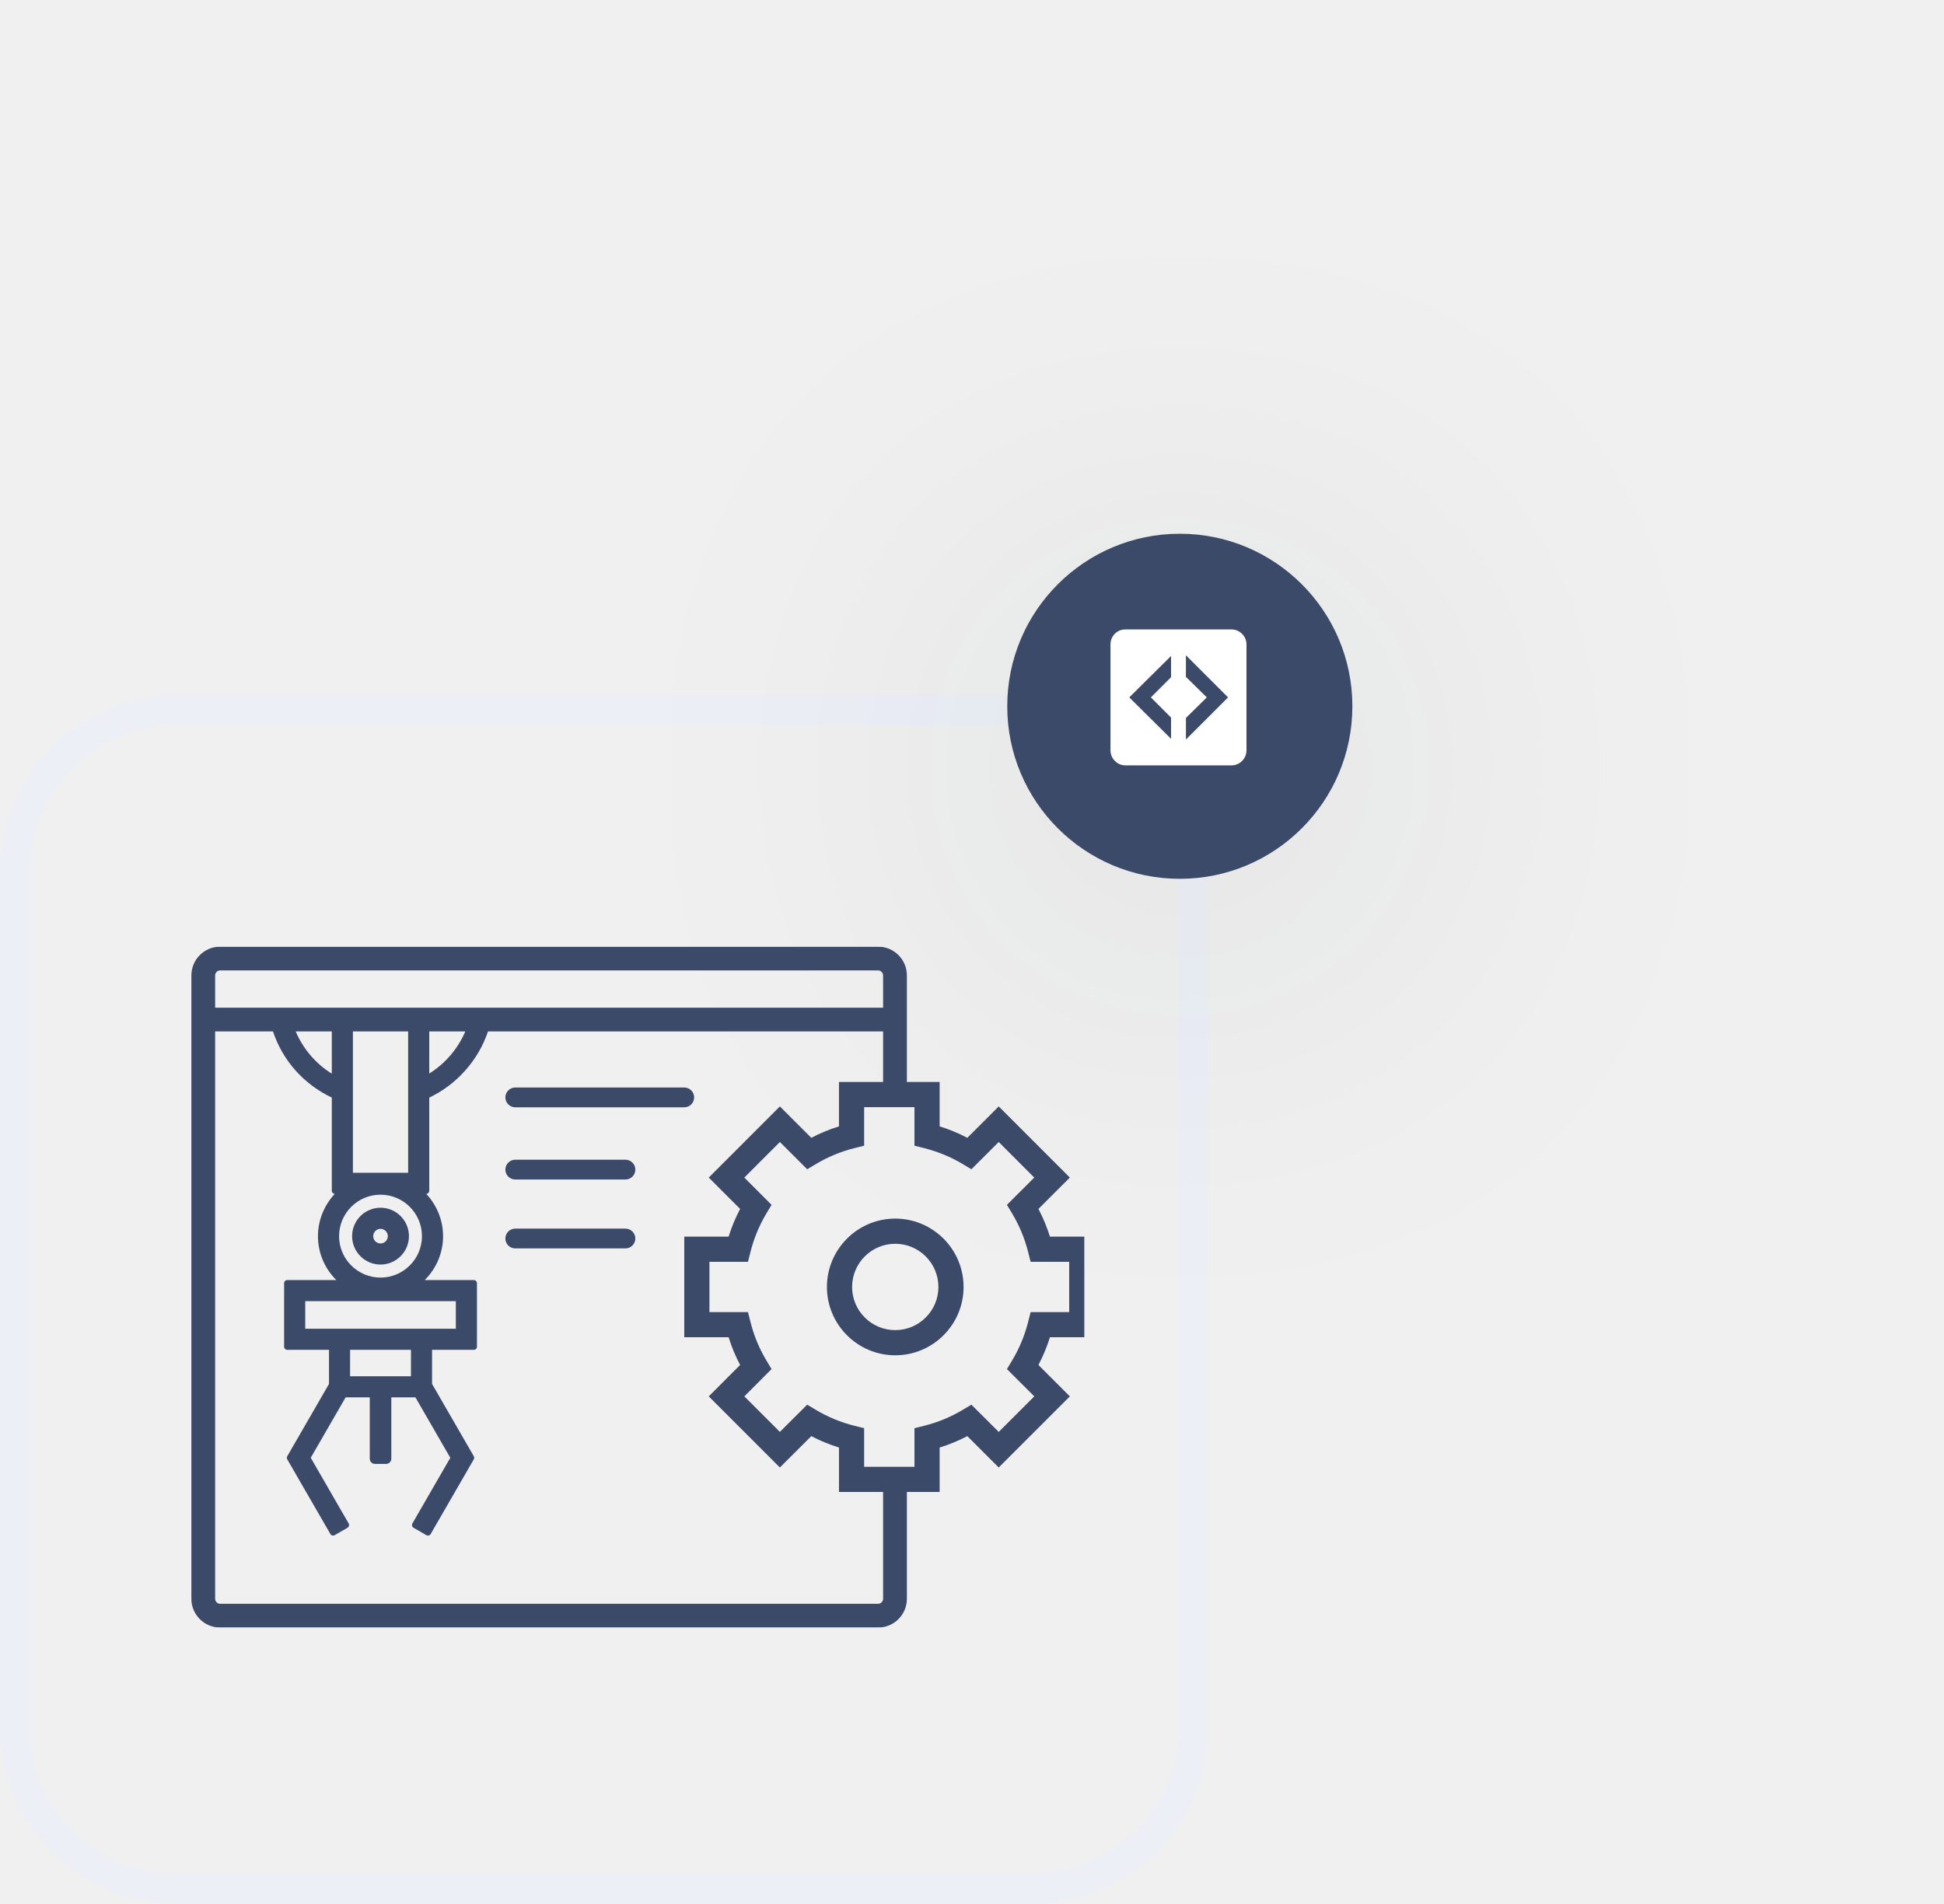
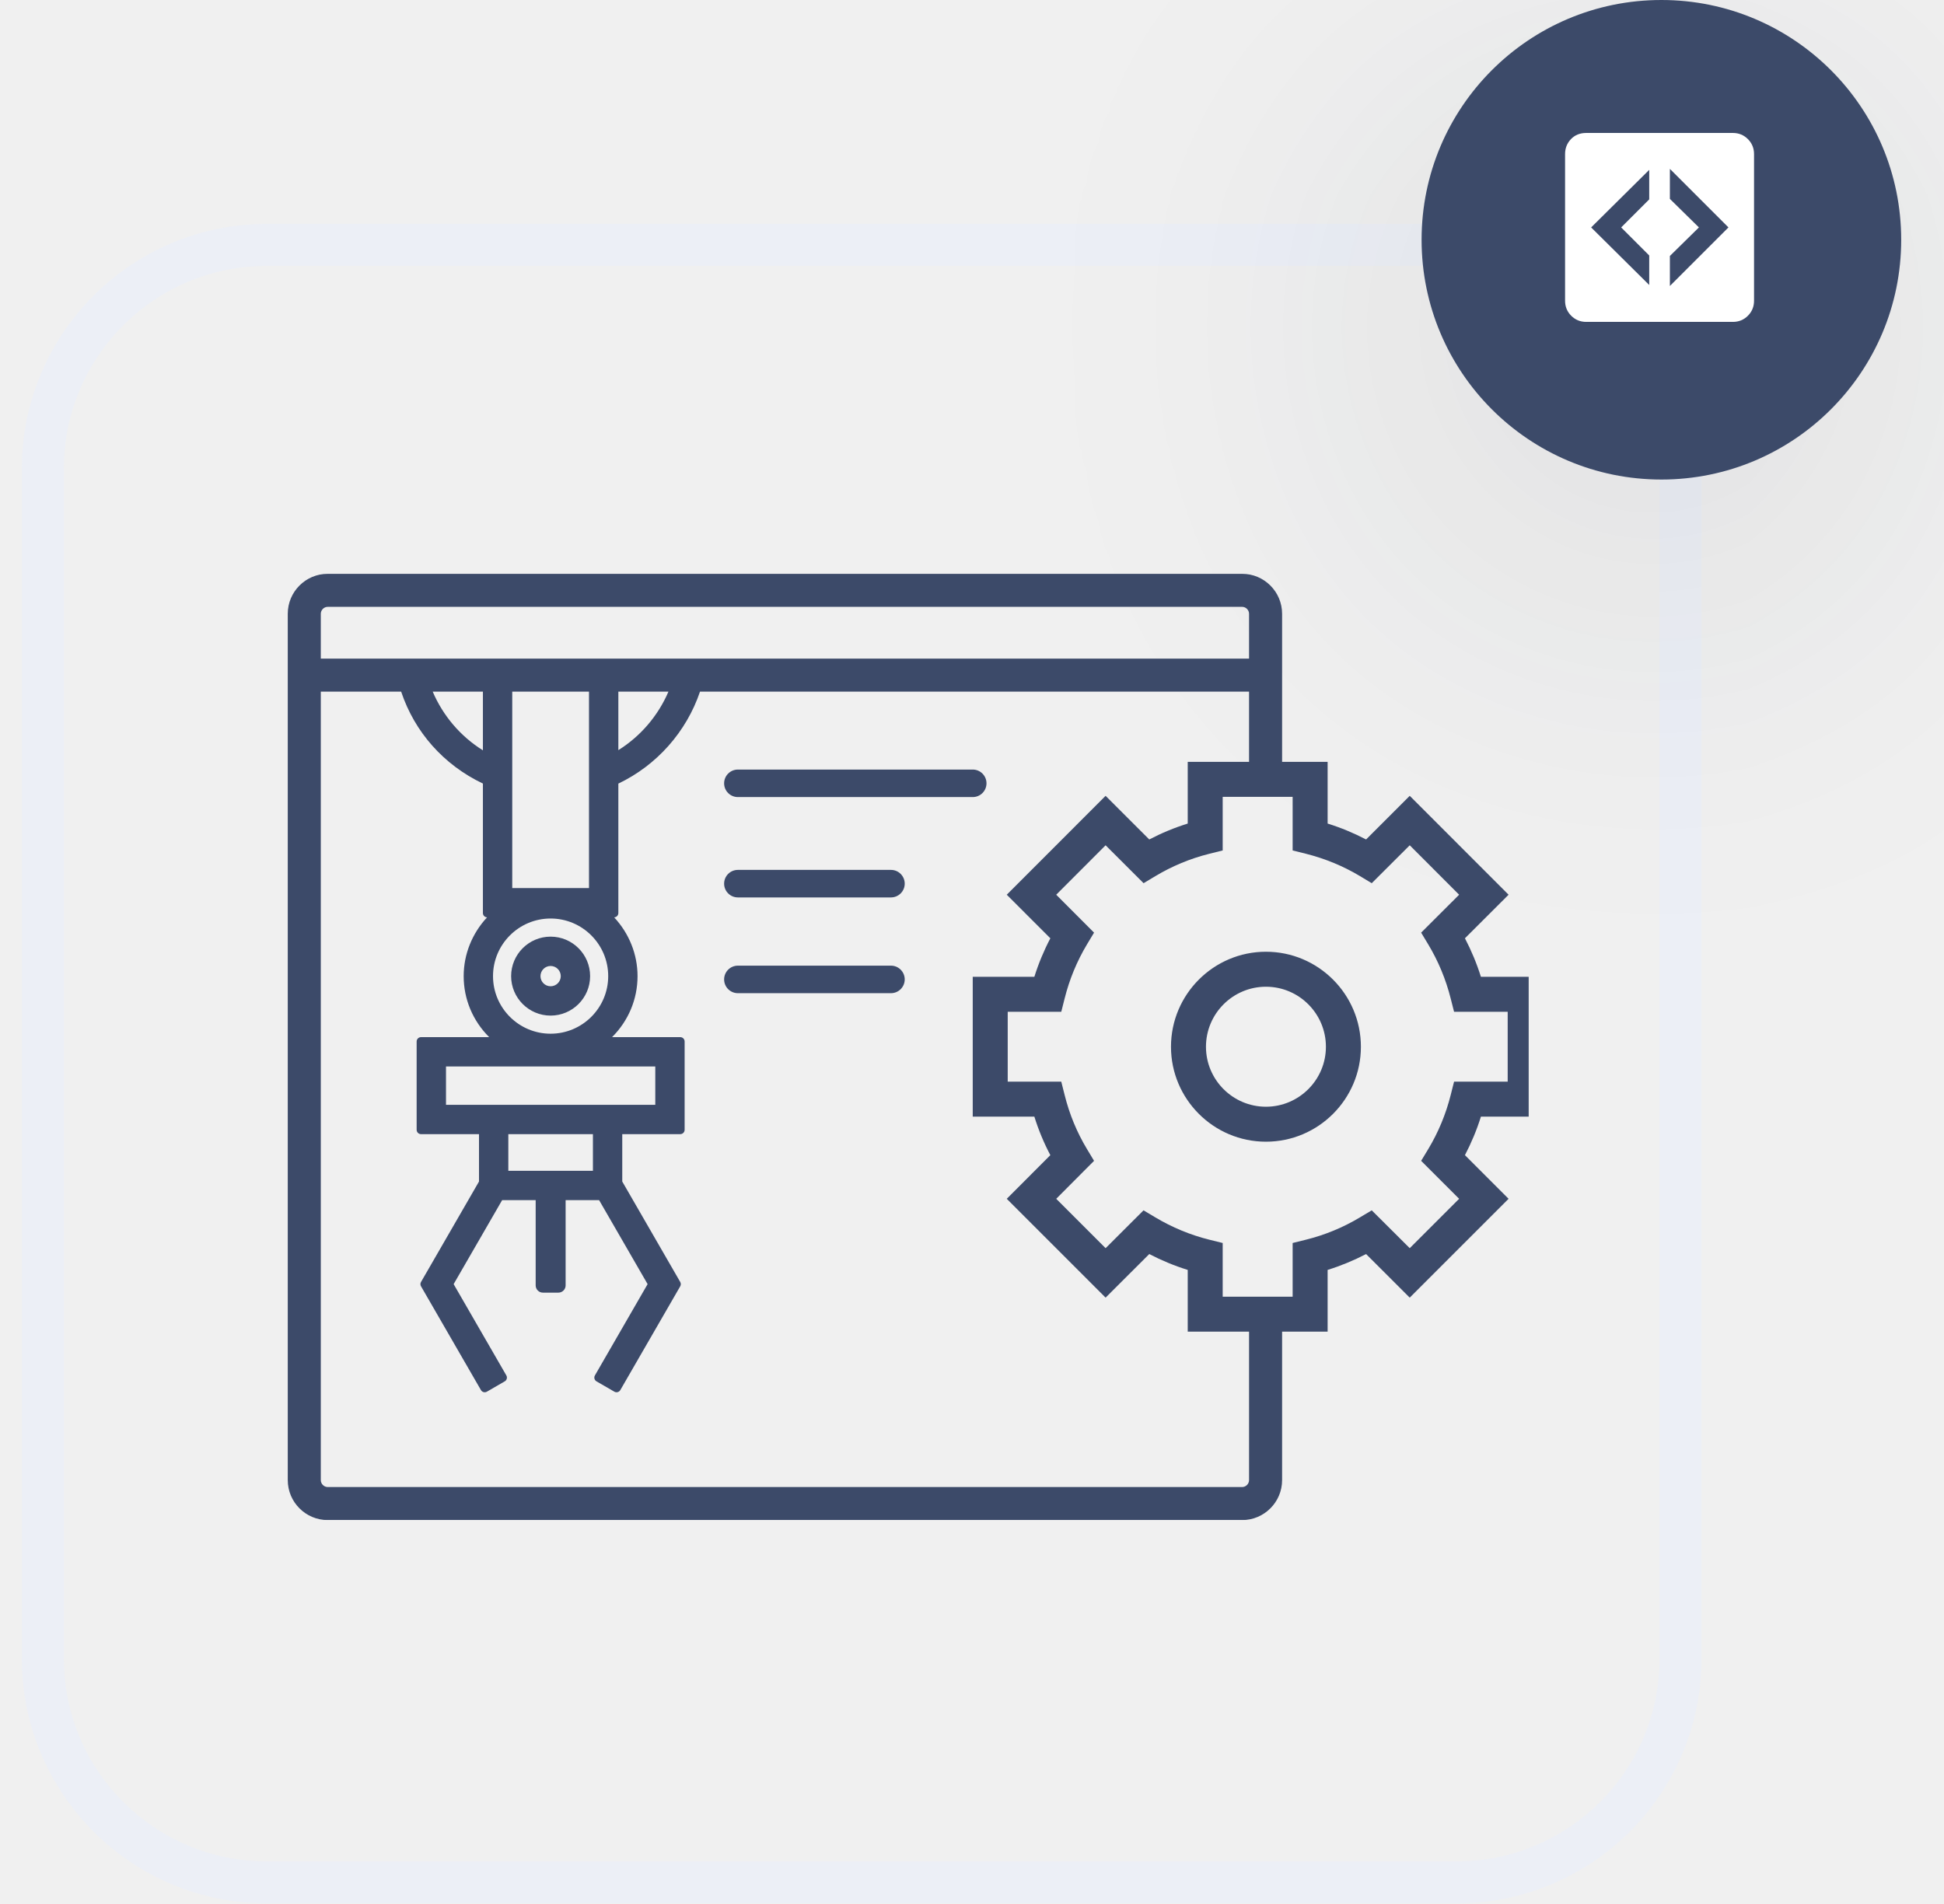
- <svg xmlns="http://www.w3.org/2000/svg" xmlns:xlink="http://www.w3.org/1999/xlink" width="193px" height="189px" viewBox="0 0 193 189" version="1.1">
+ <svg xmlns="http://www.w3.org/2000/svg" xmlns:xlink="http://www.w3.org/1999/xlink" width="193px" height="189px" viewBox="1.5 53 132.763 136" version="1.1">
  <defs>
    <path d="M100,17.132 C100,7.67 107.67,-2.13162821e-14 117.132,-2.13162821e-14 C126.593,-2.13162821e-14 134.263,7.67 134.263,17.132 C134.263,26.593 126.593,34.264 117.132,34.264 C107.67,34.264 100,26.593 100,17.132" id="path-1" />
    <filter x="-284.6%" y="-267.0%" width="669.1%" height="669.1%" filterUnits="objectBoundingBox" id="filter-2">
      <feOffset dx="0" dy="6" in="SourceAlpha" result="shadowOffsetOuter1" />
      <feGaussianBlur stdDeviation="31.5" in="shadowOffsetOuter1" result="shadowBlurOuter1" />
      <feColorMatrix values="0 0 0 0 0.075   0 0 0 0 0.097   0 0 0 0 0.145  0 0 0 0.12 0" type="matrix" in="shadowBlurOuter1" />
    </filter>
    <polygon id="path-3" points="18 41 107.65 41 107.65 108.613 18 108.613" />
  </defs>
  <g stroke="none" stroke-width="1" fill="none" fill-rule="evenodd">
    <g id="01-PickNik-Services-v1-Copy" transform="translate(-740, -540)">
      <g id="Group-4" transform="translate(740, 593)">
        <rect id="Rectangle-Copy-5" stroke="#ECEFF6" stroke-width="3" x="1.5" y="17.5" width="117" height="117" rx="16" />
        <g id="Fill-7">
          <use fill="black" fill-opacity="1" filter="url(#filter-2)" xlink:href="#path-1" />
          <use fill="#3C4A69" fill-rule="evenodd" xlink:href="#path-1" />
        </g>
        <path d="M116.262,12.137 L112.113,16.25 L116.262,20.363 L116.262,18.254 L114.258,16.25 L116.262,14.246 L116.262,12.137 Z M117.738,12.066 L117.738,14.211 L119.812,16.25 L117.738,18.289 L117.738,20.434 L121.922,16.25 L117.738,12.066 Z M111.762,9.5 L122.238,9.5 C122.66,9.5 123.018,9.646 123.311,9.939 C123.604,10.232 123.75,10.59 123.75,11.012 L123.75,21.488 C123.75,21.91 123.604,22.268 123.311,22.561 C123.018,22.854 122.66,23 122.238,23 L111.762,23 C111.34,23 110.982,22.854 110.689,22.561 C110.396,22.268 110.25,21.91 110.25,21.488 L110.25,11.012 C110.25,10.59 110.391,10.232 110.672,9.939 C110.953,9.646 111.316,9.5 111.762,9.5 Z" id="" fill="#FFFFFF" fill-rule="nonzero" />
        <mask id="mask-4" fill="white">
          <use xlink:href="#path-3" />
        </mask>
        <g id="Clip-2" />
        <path d="M62.092,68.998 L51.157,68.998 C50.613,68.998 50.173,69.438 50.173,69.981 C50.173,70.525 50.613,70.965 51.157,70.965 L62.092,70.965 C62.635,70.965 63.075,70.525 63.075,69.981 C63.075,69.438 62.635,68.998 62.092,68.998 L62.092,68.998 Z M68.917,55.97 C68.917,55.427 68.477,54.987 67.934,54.987 L51.157,54.987 C50.613,54.987 50.173,55.427 50.173,55.97 C50.173,56.513 50.613,56.953 51.157,56.953 L67.934,56.953 C68.477,56.953 68.917,56.513 68.917,55.97 L68.917,55.97 Z M62.092,62.156 L51.157,62.156 C50.613,62.156 50.173,62.596 50.173,63.139 C50.173,63.683 50.613,64.123 51.157,64.123 L62.092,64.123 C62.635,64.123 63.075,63.683 63.075,63.139 C63.075,62.596 62.635,62.156 62.092,62.156 L62.092,62.156 Z M37.777,70.471 C37.378,70.471 37.054,70.147 37.054,69.747 C37.054,69.346 37.378,69.021 37.777,69.021 C38.178,69.021 38.503,69.346 38.503,69.747 C38.503,70.147 38.178,70.471 37.777,70.471 L37.777,70.471 Z M37.777,66.925 C36.222,66.925 34.957,68.19 34.957,69.747 C34.957,71.302 36.222,72.567 37.777,72.567 C39.334,72.567 40.6,71.302 40.6,69.747 C40.6,68.19 39.334,66.925 37.777,66.925 L37.777,66.925 Z M102.682,85.657 L99.153,89.185 L96.439,86.481 L95.605,86.979 C94.395,87.706 93.092,88.244 91.735,88.58 L90.788,88.815 L90.788,92.651 L85.791,92.651 L85.791,88.815 L84.84,88.58 C83.487,88.244 82.185,87.706 80.969,86.979 L80.135,86.481 L77.426,89.185 L73.898,85.657 L76.601,82.944 L76.099,82.109 C75.377,80.913 74.84,79.61 74.498,78.235 L74.259,77.287 L70.433,77.287 L70.433,72.295 L74.259,72.295 L74.498,71.348 C74.84,69.981 75.377,68.679 76.099,67.473 L76.601,66.639 L73.898,63.93 L77.426,60.397 L80.14,63.106 L80.979,62.603 C82.175,61.885 83.473,61.344 84.844,61.002 L85.791,60.767 L85.791,56.937 L90.788,56.937 L90.788,60.767 L91.735,61.002 C93.106,61.349 94.41,61.885 95.605,62.603 L96.439,63.106 L99.153,60.397 L102.682,63.93 L99.968,66.639 L100.471,67.473 C101.193,68.674 101.735,69.976 102.081,71.353 L102.32,72.295 L106.151,72.295 L106.151,77.287 L102.32,77.287 L102.081,78.235 C101.735,79.61 101.193,80.913 100.476,82.104 L99.968,82.944 L102.682,85.657 Z M87.674,105.757 C87.674,106.026 87.447,106.253 87.178,106.253 L21.856,106.253 C21.587,106.253 21.36,106.026 21.36,105.757 L21.36,49.42 L27.101,49.42 C28.06,52.302 30.136,54.652 32.941,55.987 L32.941,65.239 C32.941,65.405 33.072,65.541 33.237,65.548 C32.168,66.697 31.567,68.189 31.567,69.747 C31.567,71.396 32.222,72.944 33.388,74.106 L28.518,74.106 C28.347,74.106 28.207,74.246 28.207,74.417 L28.207,80.726 C28.207,80.898 28.347,81.037 28.518,81.037 L32.662,81.037 L32.662,84.423 L28.52,91.599 C28.464,91.695 28.464,91.814 28.52,91.91 L32.801,99.325 C32.842,99.397 32.91,99.449 32.99,99.47 C33.069,99.491 33.154,99.48 33.225,99.439 L34.501,98.701 C34.649,98.615 34.701,98.426 34.615,98.277 L30.85,91.754 L34.315,85.753 L36.71,85.753 L36.71,91.844 C36.71,92.13 36.941,92.362 37.227,92.362 L38.333,92.362 C38.618,92.362 38.85,92.13 38.85,91.844 L38.85,85.753 L41.242,85.753 L44.707,91.754 L40.942,98.277 C40.857,98.426 40.908,98.615 41.056,98.701 L42.332,99.439 C42.404,99.48 42.488,99.491 42.568,99.47 C42.647,99.449 42.715,99.397 42.757,99.325 L47.037,91.91 C47.093,91.814 47.093,91.695 47.037,91.599 L42.896,84.423 L42.896,81.037 L47.042,81.037 C47.213,81.037 47.352,80.898 47.352,80.726 L47.352,74.417 C47.352,74.246 47.213,74.106 47.042,74.106 L42.168,74.106 C43.333,72.946 43.988,71.398 43.988,69.747 C43.988,68.188 43.387,66.695 42.318,65.548 C42.483,65.543 42.617,65.406 42.617,65.239 L42.617,55.99 C45.372,54.676 47.484,52.278 48.45,49.42 L87.674,49.42 L87.674,54.438 L83.293,54.438 L83.293,58.845 C82.34,59.142 81.423,59.523 80.545,59.982 L77.426,56.864 L70.365,63.93 L73.479,67.043 C73.015,67.927 72.634,68.844 72.336,69.796 L67.934,69.796 L67.934,79.786 L72.336,79.786 C72.634,80.742 73.015,81.66 73.479,82.538 L70.365,85.657 L77.426,92.719 L80.545,89.605 C81.428,90.064 82.345,90.444 83.293,90.738 L83.293,95.149 L87.674,95.149 L87.674,105.757 Z M32.941,49.42 L32.941,53.612 C31.336,52.614 30.089,51.139 29.355,49.42 L32.941,49.42 Z M35.037,63.453 L40.52,63.453 L40.52,49.42 L35.037,49.42 L35.037,63.453 Z M37.777,73.861 C35.508,73.861 33.663,72.016 33.663,69.747 C33.663,67.477 35.508,65.63 37.777,65.63 C40.046,65.63 41.892,67.477 41.892,69.747 C41.892,72.016 40.046,73.861 37.777,73.861 L37.777,73.861 Z M34.757,83.657 L40.8,83.657 L40.8,81.037 L34.757,81.037 L34.757,83.657 Z M30.304,78.941 L45.256,78.941 L45.256,76.203 L30.304,76.203 L30.304,78.941 Z M46.195,49.42 C45.46,51.131 44.214,52.603 42.617,53.599 L42.617,49.42 L46.195,49.42 Z M21.36,43.856 C21.36,43.587 21.587,43.36 21.856,43.36 L87.178,43.36 C87.447,43.36 87.674,43.587 87.674,43.856 L87.674,47.06 L21.36,47.06 L21.36,43.856 Z M108.65,79.786 L108.65,69.796 L104.238,69.796 C103.941,68.844 103.555,67.922 103.097,67.043 L106.215,63.93 L99.153,56.864 L96.035,59.982 C95.156,59.523 94.239,59.142 93.287,58.845 L93.287,54.438 L90.035,54.438 L90.035,43.856 C90.035,42.281 88.753,41 87.178,41 L21.856,41 C20.281,41 19,42.281 19,43.856 L19,105.757 C19,107.332 20.281,108.613 21.856,108.613 L87.178,108.613 C88.753,108.613 90.035,107.332 90.035,105.757 L90.035,95.149 L93.287,95.149 L93.287,90.738 C94.234,90.444 95.151,90.064 96.035,89.605 L99.153,92.719 L106.215,85.657 L103.097,82.538 C103.555,81.66 103.941,80.742 104.238,79.786 L108.65,79.786 Z M88.88,79.078 C86.518,79.078 84.596,77.156 84.596,74.794 C84.596,72.427 86.518,70.504 88.88,70.504 C91.242,70.504 93.165,72.427 93.165,74.794 C93.165,77.156 91.242,79.078 88.88,79.078 L88.88,79.078 Z M88.88,68.004 C85.142,68.004 82.097,71.05 82.097,74.794 C82.097,78.532 85.142,81.577 88.88,81.577 C92.623,81.577 95.664,78.532 95.664,74.794 C95.664,71.05 92.623,68.004 88.88,68.004 L88.88,68.004 Z" id="Fill-1" fill="#3C4A69" mask="url(#mask-4)" />
      </g>
    </g>
  </g>
</svg>
